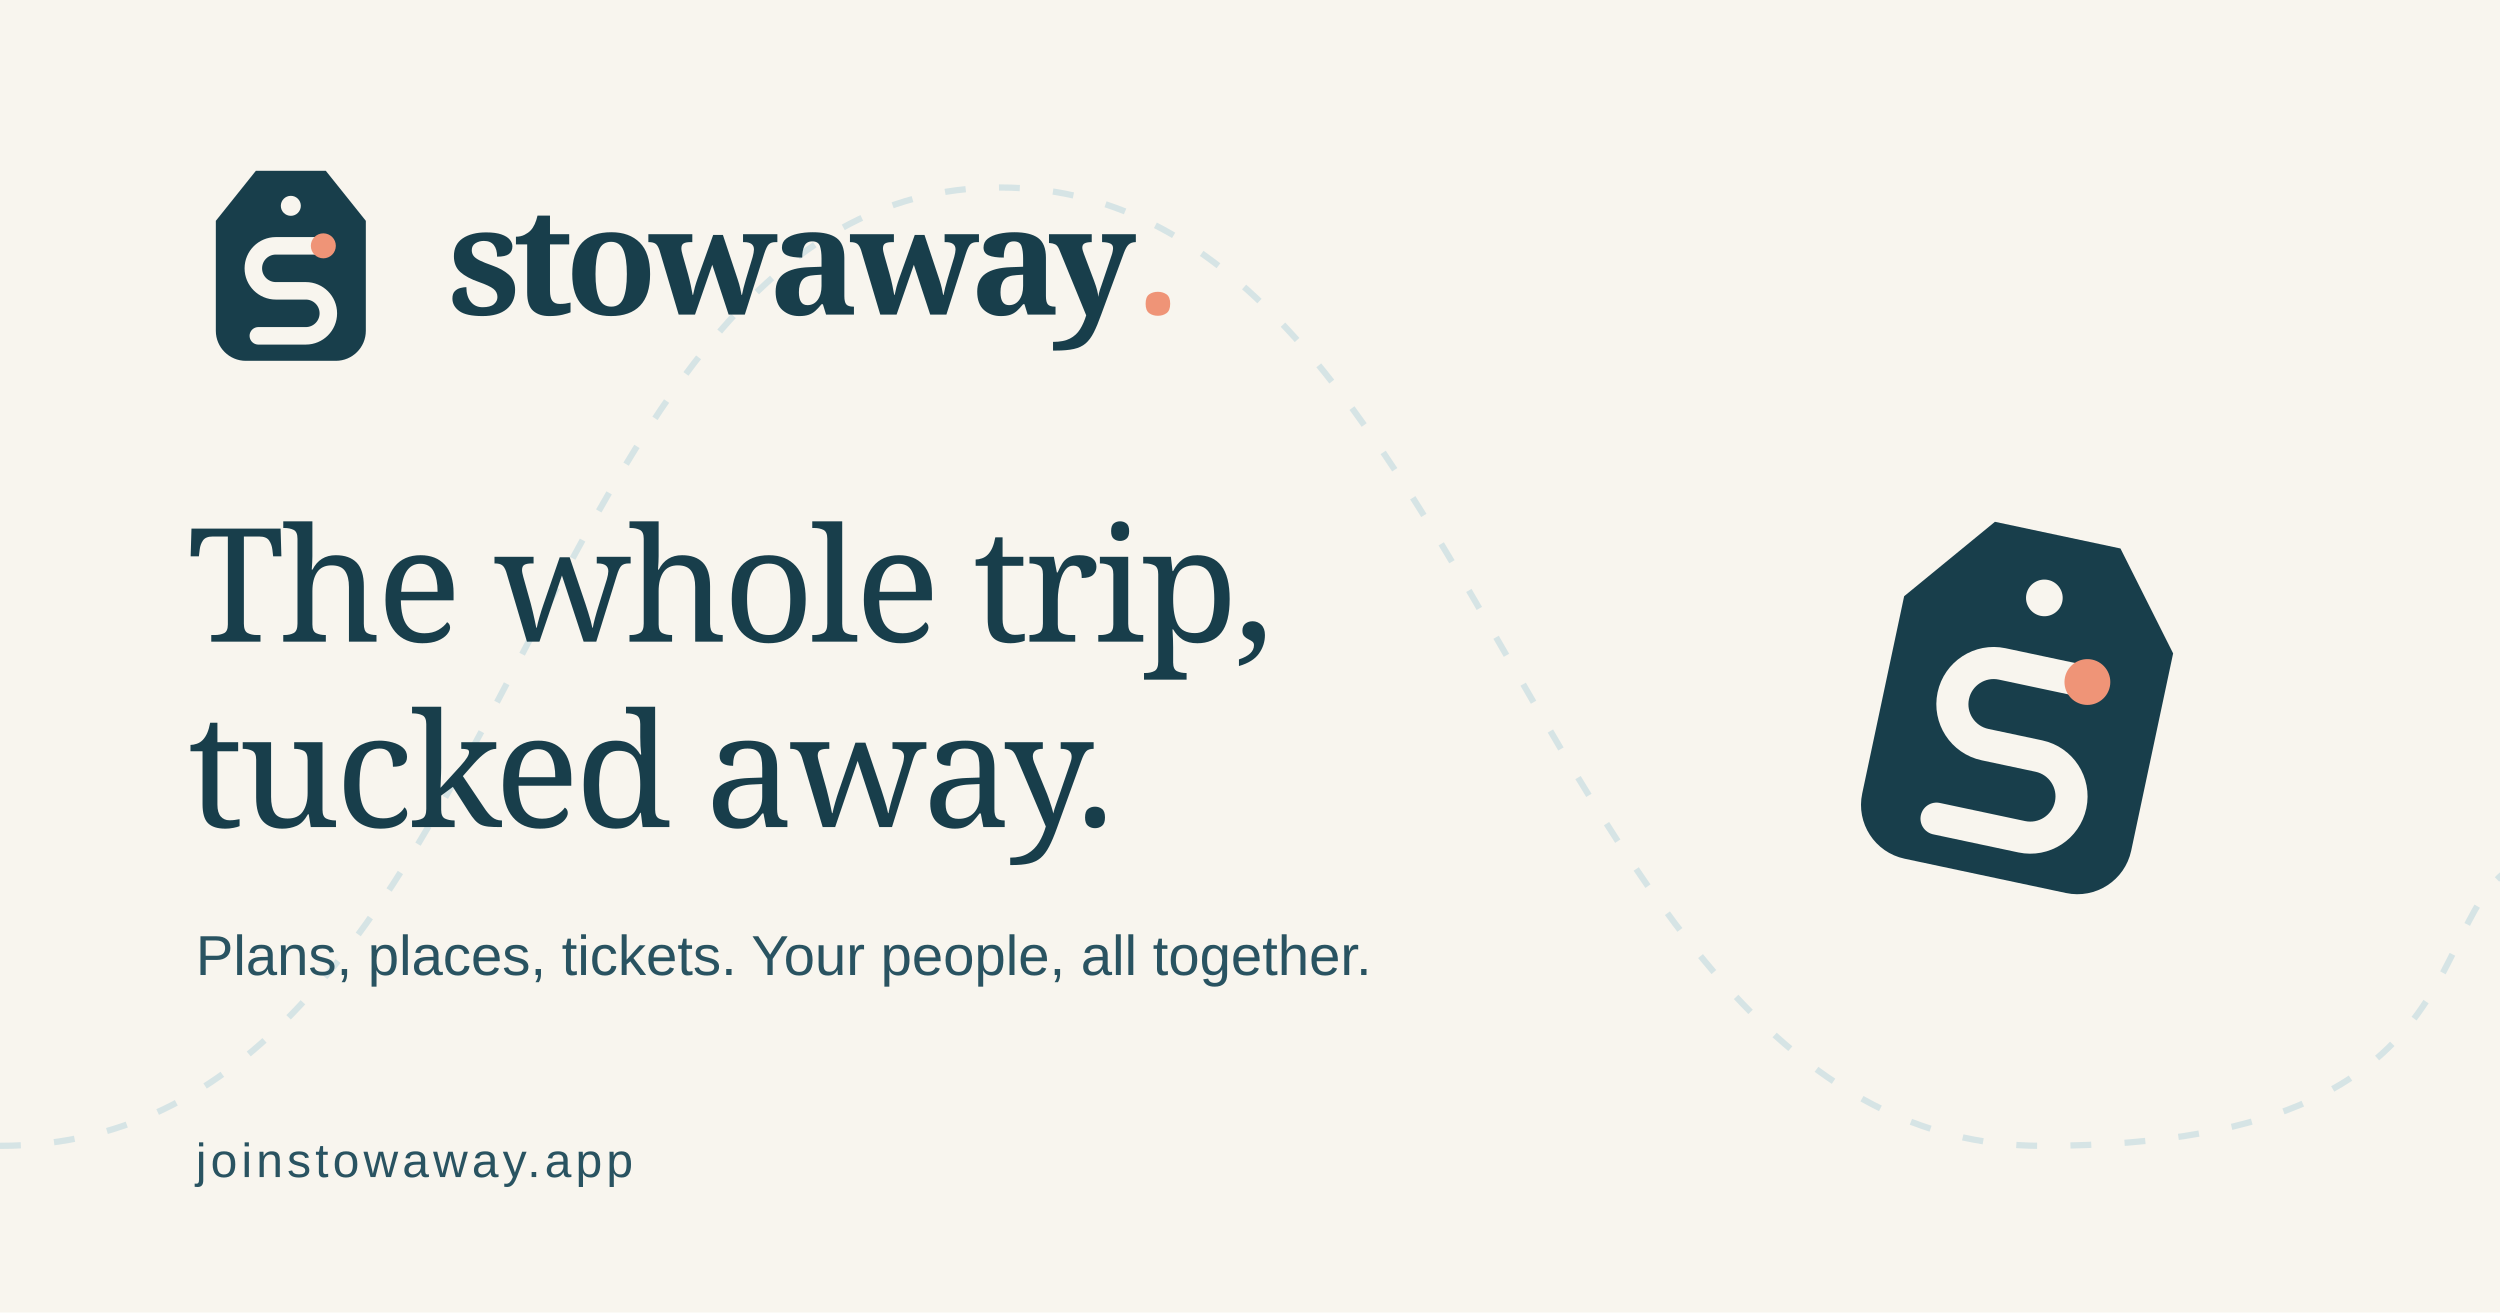
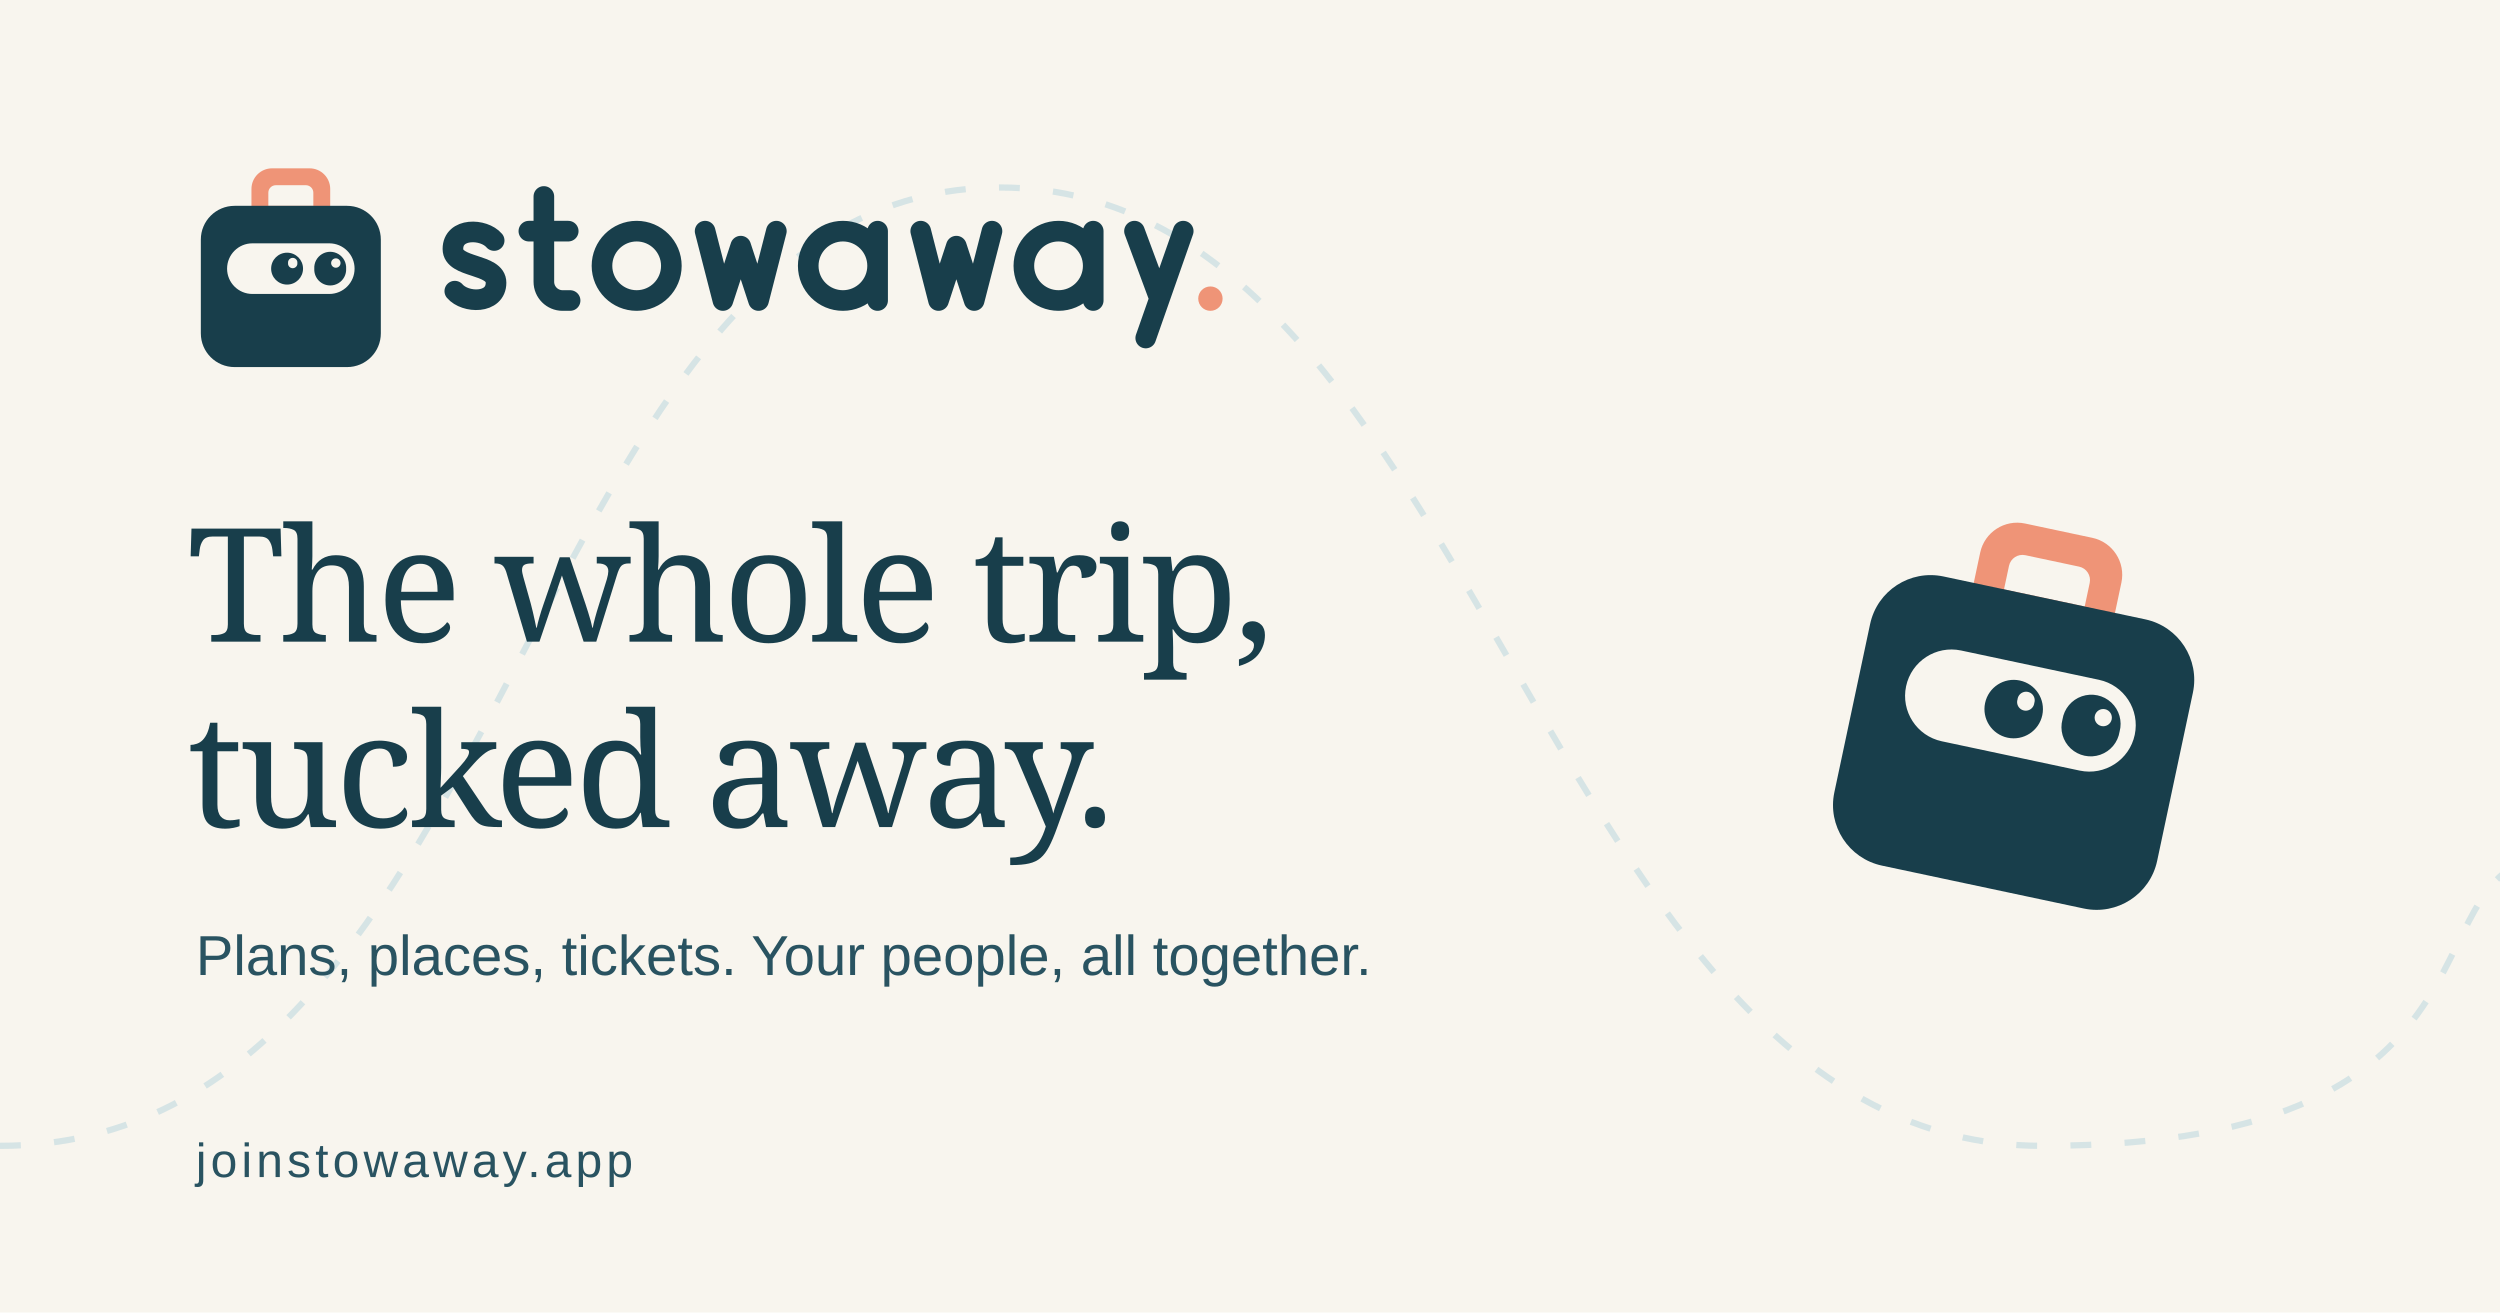
<svg xmlns="http://www.w3.org/2000/svg" width="1200" height="630" viewBox="0 0 1200 630" fill="none">
  <rect width="1200" height="630" fill="#f8f5ee" />
  <path d="M0 550C250 550 250 90 480 90S740 550 980 550s170-140 250-140" fill="none" stroke="#d6e4e5" stroke-width="3" stroke-dasharray="10 16" />
  <g transform="translate(82 70) scale(1.2)">
-     <path d="M34 10h28l16 20v44a12 12 0 0 1-12 12H30a12 12 0 0 1-12-12V30z" fill="#183e4b" />
-     <circle cx="48" cy="24" r="4" fill="#f8f5ee" />
-     <path d="M61 40H42a9 9 0 0 0 0 18h12a9 9 0 0 1 0 18H35" stroke="#f8f5ee" stroke-width="7" stroke-linecap="round" />
-     <circle cx="61" cy="40" r="5" fill="#ef9477" />
+     <path fill="#ef9477" d="M32.25 17.25 A8.25 8.25 0 0 1 40.5 9 L55.5 9 A8.25 8.25 0 0 1 63.75 17.25 L63.75 30 L32.25 30 Z M57 24 L57 18.75 A3 3 0 0 0 54 15.75 L42 15.75 A3 3 0 0 0 39 18.75 L39 24 Z" />
+     <path fill="#183e4b" d="M12 37.5 A13.5 13.5 0 0 1 25.5 24 L70.5 24 A13.5 13.5 0 0 1 84 37.5 L84 75 A13.5 13.5 0 0 1 70.5 88.5 L25.5 88.5 A13.5 13.5 0 0 1 12 75 Z M32.62 39 A10.12 10.12 0 0 0 22.5 49.12 L22.5 49.12 A10.12 10.12 0 0 0 32.62 59.25 L63.38 59.25 A10.12 10.12 0 0 0 73.5 49.12 L73.5 49.12 A10.12 10.12 0 0 0 63.38 39 Z M40.12 49.12 A6.38 6.38 0 1 1 52.88 49.12 A6.38 6.38 0 1 1 40.12 49.12 Z M46.88 46.88 A1.88 1.88 0 1 0 50.62 46.88 A1.88 1.88 0 1 0 46.88 46.88 Z M57.38 49.12 A6.38 6.38 0 1 1 70.12 49.12 A6.38 6.38 0 1 1 57.38 49.12 Z M64.12 46.88 A1.88 1.88 0 1 0 67.88 46.88 A1.88 1.88 0 1 0 64.12 46.88 Z" />
  </g>
-   <text x="215" y="151" fill="#183e4b" font-family="Georgia,serif" font-size="72" font-weight="700" letter-spacing="-4">stowaway<tspan fill="#ef9477">.</tspan>
-   </text>
+   <g transform="translate(212 70) scale(1.2)">
+     <g transform="scale(.375)">
+       <path d="M56 101 C45 88 12 87 12 110 C12 131 58 125 58 146 C58 169 25 168 14 155 M109 54 V145 A20 20 0 0 0 129 165 H137 M93 91 H135 M171 128 A37 37 0 1 0 245 128 A37 37 0 1 0 171 128 Z M281 91 L300 165 L319 107 L338 165 L357 91 M391 128 A37 37 0 1 0 465 128 A37 37 0 1 0 391 128 Z M465 91 V165 M511 91 L530 165 L549 107 L568 165 L587 91 M621 128 A37 37 0 1 0 695 128 A37 37 0 1 0 621 128 Z M695 91 V165 M739 91 L765 161 M791 91 L751 205" stroke="#183e4b" stroke-width="22" stroke-linecap="round" stroke-linejoin="round" />
+       <circle cx="820" cy="163" r="13" fill="#ef9477" />
+     </g>
+   </g>
  <text x="90" y="308" fill="#183e4b" font-family="Georgia,serif" font-size="76" letter-spacing="-2">The whole trip,</text>
  <text x="90" y="397" fill="#183e4b" font-family="Georgia,serif" font-size="76" letter-spacing="-2">tucked away.</text>
  <text x="94" y="468" fill="#295361" font-family="Arial,sans-serif" font-size="27">Plans, places, tickets. Your people, all together.</text>
  <text x="94" y="565" fill="#295361" font-family="Arial,sans-serif" font-size="23" letter-spacing="2">joinstowaway.app</text>
  <g transform="translate(866 232) rotate(12 100 100) scale(2.2)">
-     <path d="M34 10h28l16 20v44a12 12 0 0 1-12 12H30a12 12 0 0 1-12-12V30z" fill="#183e4b" />
-     <circle cx="48" cy="24" r="4" fill="#f8f5ee" />
-     <path d="M61 40H42a9 9 0 0 0 0 18h12a9 9 0 0 1 0 18H35" stroke="#f8f5ee" stroke-width="7" stroke-linecap="round" />
-     <circle cx="61" cy="40" r="5" fill="#ef9477" />
+     <path fill="#ef9477" d="M32.25 17.25 A8.25 8.25 0 0 1 40.5 9 L55.5 9 A8.25 8.25 0 0 1 63.75 17.25 L63.75 30 L32.25 30 Z M57 24 L57 18.75 A3 3 0 0 0 54 15.75 L42 15.75 A3 3 0 0 0 39 18.75 L39 24 Z" />
+     <path fill="#183e4b" d="M12 37.5 A13.5 13.5 0 0 1 25.5 24 L70.5 24 A13.5 13.5 0 0 1 84 37.5 L84 75 A13.5 13.5 0 0 1 70.5 88.5 L25.5 88.5 A13.5 13.5 0 0 1 12 75 Z M32.62 39 A10.12 10.12 0 0 0 22.5 49.12 L22.5 49.12 A10.12 10.12 0 0 0 32.62 59.25 L63.38 59.25 A10.12 10.12 0 0 0 73.5 49.12 L73.5 49.12 A10.12 10.12 0 0 0 63.38 39 Z M40.12 49.12 A6.38 6.38 0 1 1 52.88 49.12 A6.38 6.38 0 1 1 40.12 49.12 Z M46.88 46.88 A1.88 1.88 0 1 0 50.62 46.88 A1.88 1.88 0 1 0 46.88 46.88 Z M57.38 49.12 A6.38 6.38 0 1 1 70.12 49.12 A6.38 6.38 0 1 1 57.38 49.12 Z M64.12 46.88 A1.88 1.88 0 1 0 67.88 46.88 A1.88 1.88 0 1 0 64.12 46.88 Z" />
  </g>
</svg>
